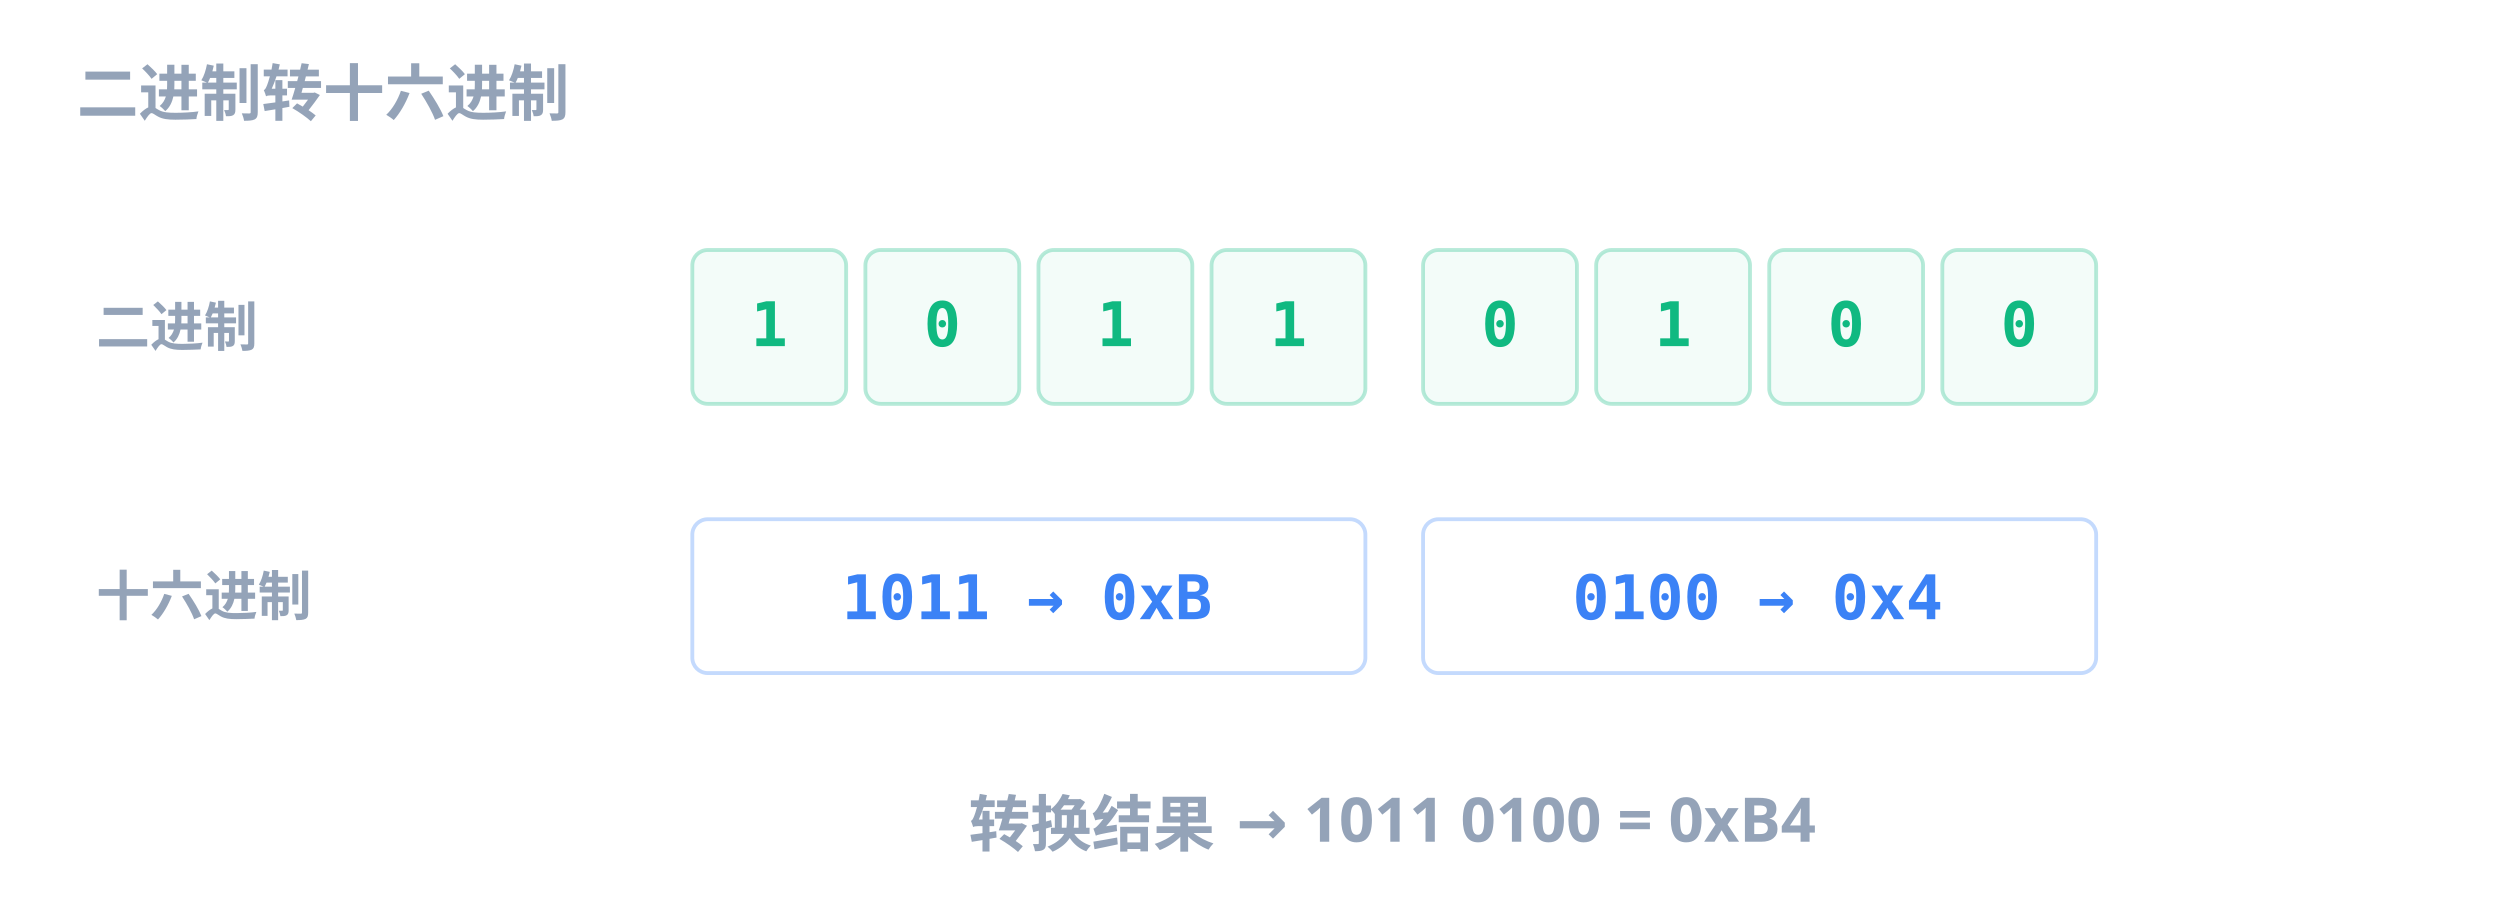
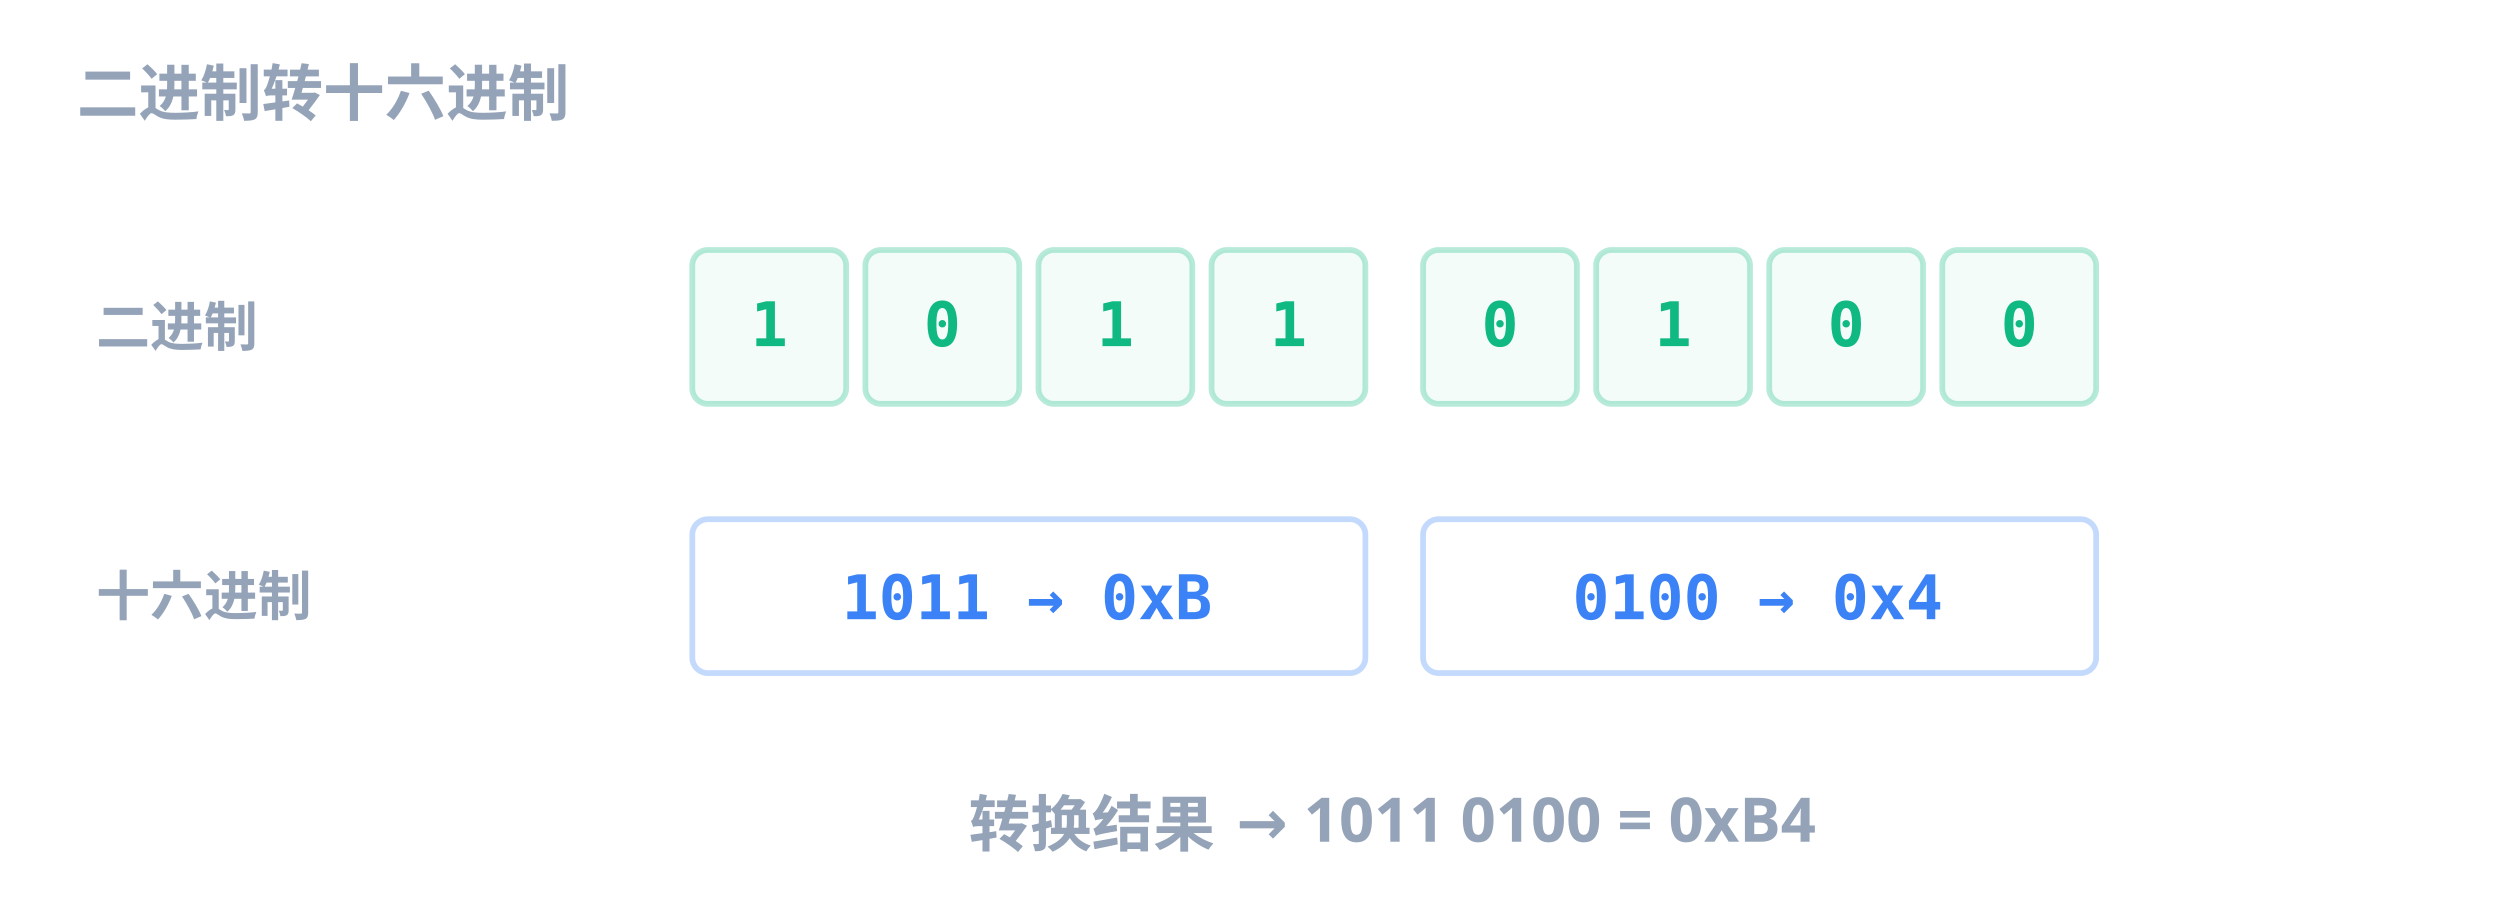
<svg xmlns="http://www.w3.org/2000/svg" viewBox="0 0 650 240" width="100%" height="100%" font-family="'Noto Sans SC','Microsoft YaHei','PingFang SC','Hiragino Sans GB',sans-serif" font-size="14">
  <text x="20" y="30" font-size="16" font-weight="bold" fill="#94a3b8">二进制转十六进制</text>
  <g transform="translate(0, 55)">
    <text x="25" y="35" font-size="14" font-weight="bold" fill="#94a3b8">二进制</text>
-     <rect x="180" y="10" width="40" height="40" rx="4" fill="#10b981" fill-opacity="0.05" stroke="#10b981" stroke-opacity="0.3" stroke-width="1" />
+     <rect x="180" y="10" width="40" height="40" rx="4" fill="#10b981" fill-opacity="0.05" stroke="#10b981" stroke-opacity="0.3" stroke-width="1.5" />
    <text x="200" y="35" font-family="monospace" font-size="16" font-weight="bold" fill="#10b981" text-anchor="middle">1</text>
-     <rect x="225" y="10" width="40" height="40" rx="4" fill="#10b981" fill-opacity="0.05" stroke="#10b981" stroke-opacity="0.3" stroke-width="1" />
+     <rect x="225" y="10" width="40" height="40" rx="4" fill="#10b981" fill-opacity="0.05" stroke="#10b981" stroke-opacity="0.3" stroke-width="1.5" />
    <text x="245" y="35" font-family="monospace" font-size="16" font-weight="bold" fill="#10b981" text-anchor="middle">0</text>
-     <rect x="270" y="10" width="40" height="40" rx="4" fill="#10b981" fill-opacity="0.05" stroke="#10b981" stroke-opacity="0.3" stroke-width="1" />
+     <rect x="270" y="10" width="40" height="40" rx="4" fill="#10b981" fill-opacity="0.05" stroke="#10b981" stroke-opacity="0.3" stroke-width="1.5" />
    <text x="290" y="35" font-family="monospace" font-size="16" font-weight="bold" fill="#10b981" text-anchor="middle">1</text>
-     <rect x="315" y="10" width="40" height="40" rx="4" fill="#10b981" fill-opacity="0.05" stroke="#10b981" stroke-opacity="0.3" stroke-width="1" />
+     <rect x="315" y="10" width="40" height="40" rx="4" fill="#10b981" fill-opacity="0.05" stroke="#10b981" stroke-opacity="0.3" stroke-width="1.5" />
    <text x="335" y="35" font-family="monospace" font-size="16" font-weight="bold" fill="#10b981" text-anchor="middle">1</text>
-     <rect x="370" y="10" width="40" height="40" rx="4" fill="#10b981" fill-opacity="0.05" stroke="#10b981" stroke-opacity="0.3" stroke-width="1" />
+     <rect x="370" y="10" width="40" height="40" rx="4" fill="#10b981" fill-opacity="0.05" stroke="#10b981" stroke-opacity="0.3" stroke-width="1.5" />
    <text x="390" y="35" font-family="monospace" font-size="16" font-weight="bold" fill="#10b981" text-anchor="middle">0</text>
-     <rect x="415" y="10" width="40" height="40" rx="4" fill="#10b981" fill-opacity="0.05" stroke="#10b981" stroke-opacity="0.3" stroke-width="1" />
+     <rect x="415" y="10" width="40" height="40" rx="4" fill="#10b981" fill-opacity="0.05" stroke="#10b981" stroke-opacity="0.3" stroke-width="1.5" />
    <text x="435" y="35" font-family="monospace" font-size="16" font-weight="bold" fill="#10b981" text-anchor="middle">1</text>
-     <rect x="460" y="10" width="40" height="40" rx="4" fill="#10b981" fill-opacity="0.05" stroke="#10b981" stroke-opacity="0.3" stroke-width="1" />
+     <rect x="460" y="10" width="40" height="40" rx="4" fill="#10b981" fill-opacity="0.05" stroke="#10b981" stroke-opacity="0.3" stroke-width="1.5" />
    <text x="480" y="35" font-family="monospace" font-size="16" font-weight="bold" fill="#10b981" text-anchor="middle">0</text>
-     <rect x="505" y="10" width="40" height="40" rx="4" fill="#10b981" fill-opacity="0.05" stroke="#10b981" stroke-opacity="0.3" stroke-width="1" />
+     <rect x="505" y="10" width="40" height="40" rx="4" fill="#10b981" fill-opacity="0.05" stroke="#10b981" stroke-opacity="0.3" stroke-width="1.5" />
    <text x="525" y="35" font-family="monospace" font-size="16" font-weight="bold" fill="#10b981" text-anchor="middle">0</text>
  </g>
  <g transform="translate(0, 125)">
    <text x="25" y="35" font-size="14" font-weight="bold" fill="#94a3b8">十六进制</text>
-     <rect x="180" y="10" width="175" height="40" rx="4" fill="none" stroke="#3b82f6" stroke-opacity="0.3" stroke-width="1" />
+     <rect x="180" y="10" width="175" height="40" rx="4" fill="none" stroke="#3b82f6" stroke-opacity="0.3" stroke-width="1.5" />
    <text x="267" y="36" font-family="monospace" font-size="16" font-weight="bold" fill="#3b82f6" text-anchor="middle">1011 → 0xB</text>
-     <rect x="370" y="10" width="175" height="40" rx="4" fill="none" stroke="#3b82f6" stroke-opacity="0.3" stroke-width="1" />
+     <rect x="370" y="10" width="175" height="40" rx="4" fill="none" stroke="#3b82f6" stroke-opacity="0.3" stroke-width="1.5" />
    <text x="457" y="36" font-family="monospace" font-size="16" font-weight="bold" fill="#3b82f6" text-anchor="middle">0100 → 0x4</text>
  </g>
  <text x="362" y="220" font-size="16" font-weight="bold" fill="#94a3b8" text-anchor="middle">转换结果  →  1011 0100 = 0xB4</text>
</svg>
